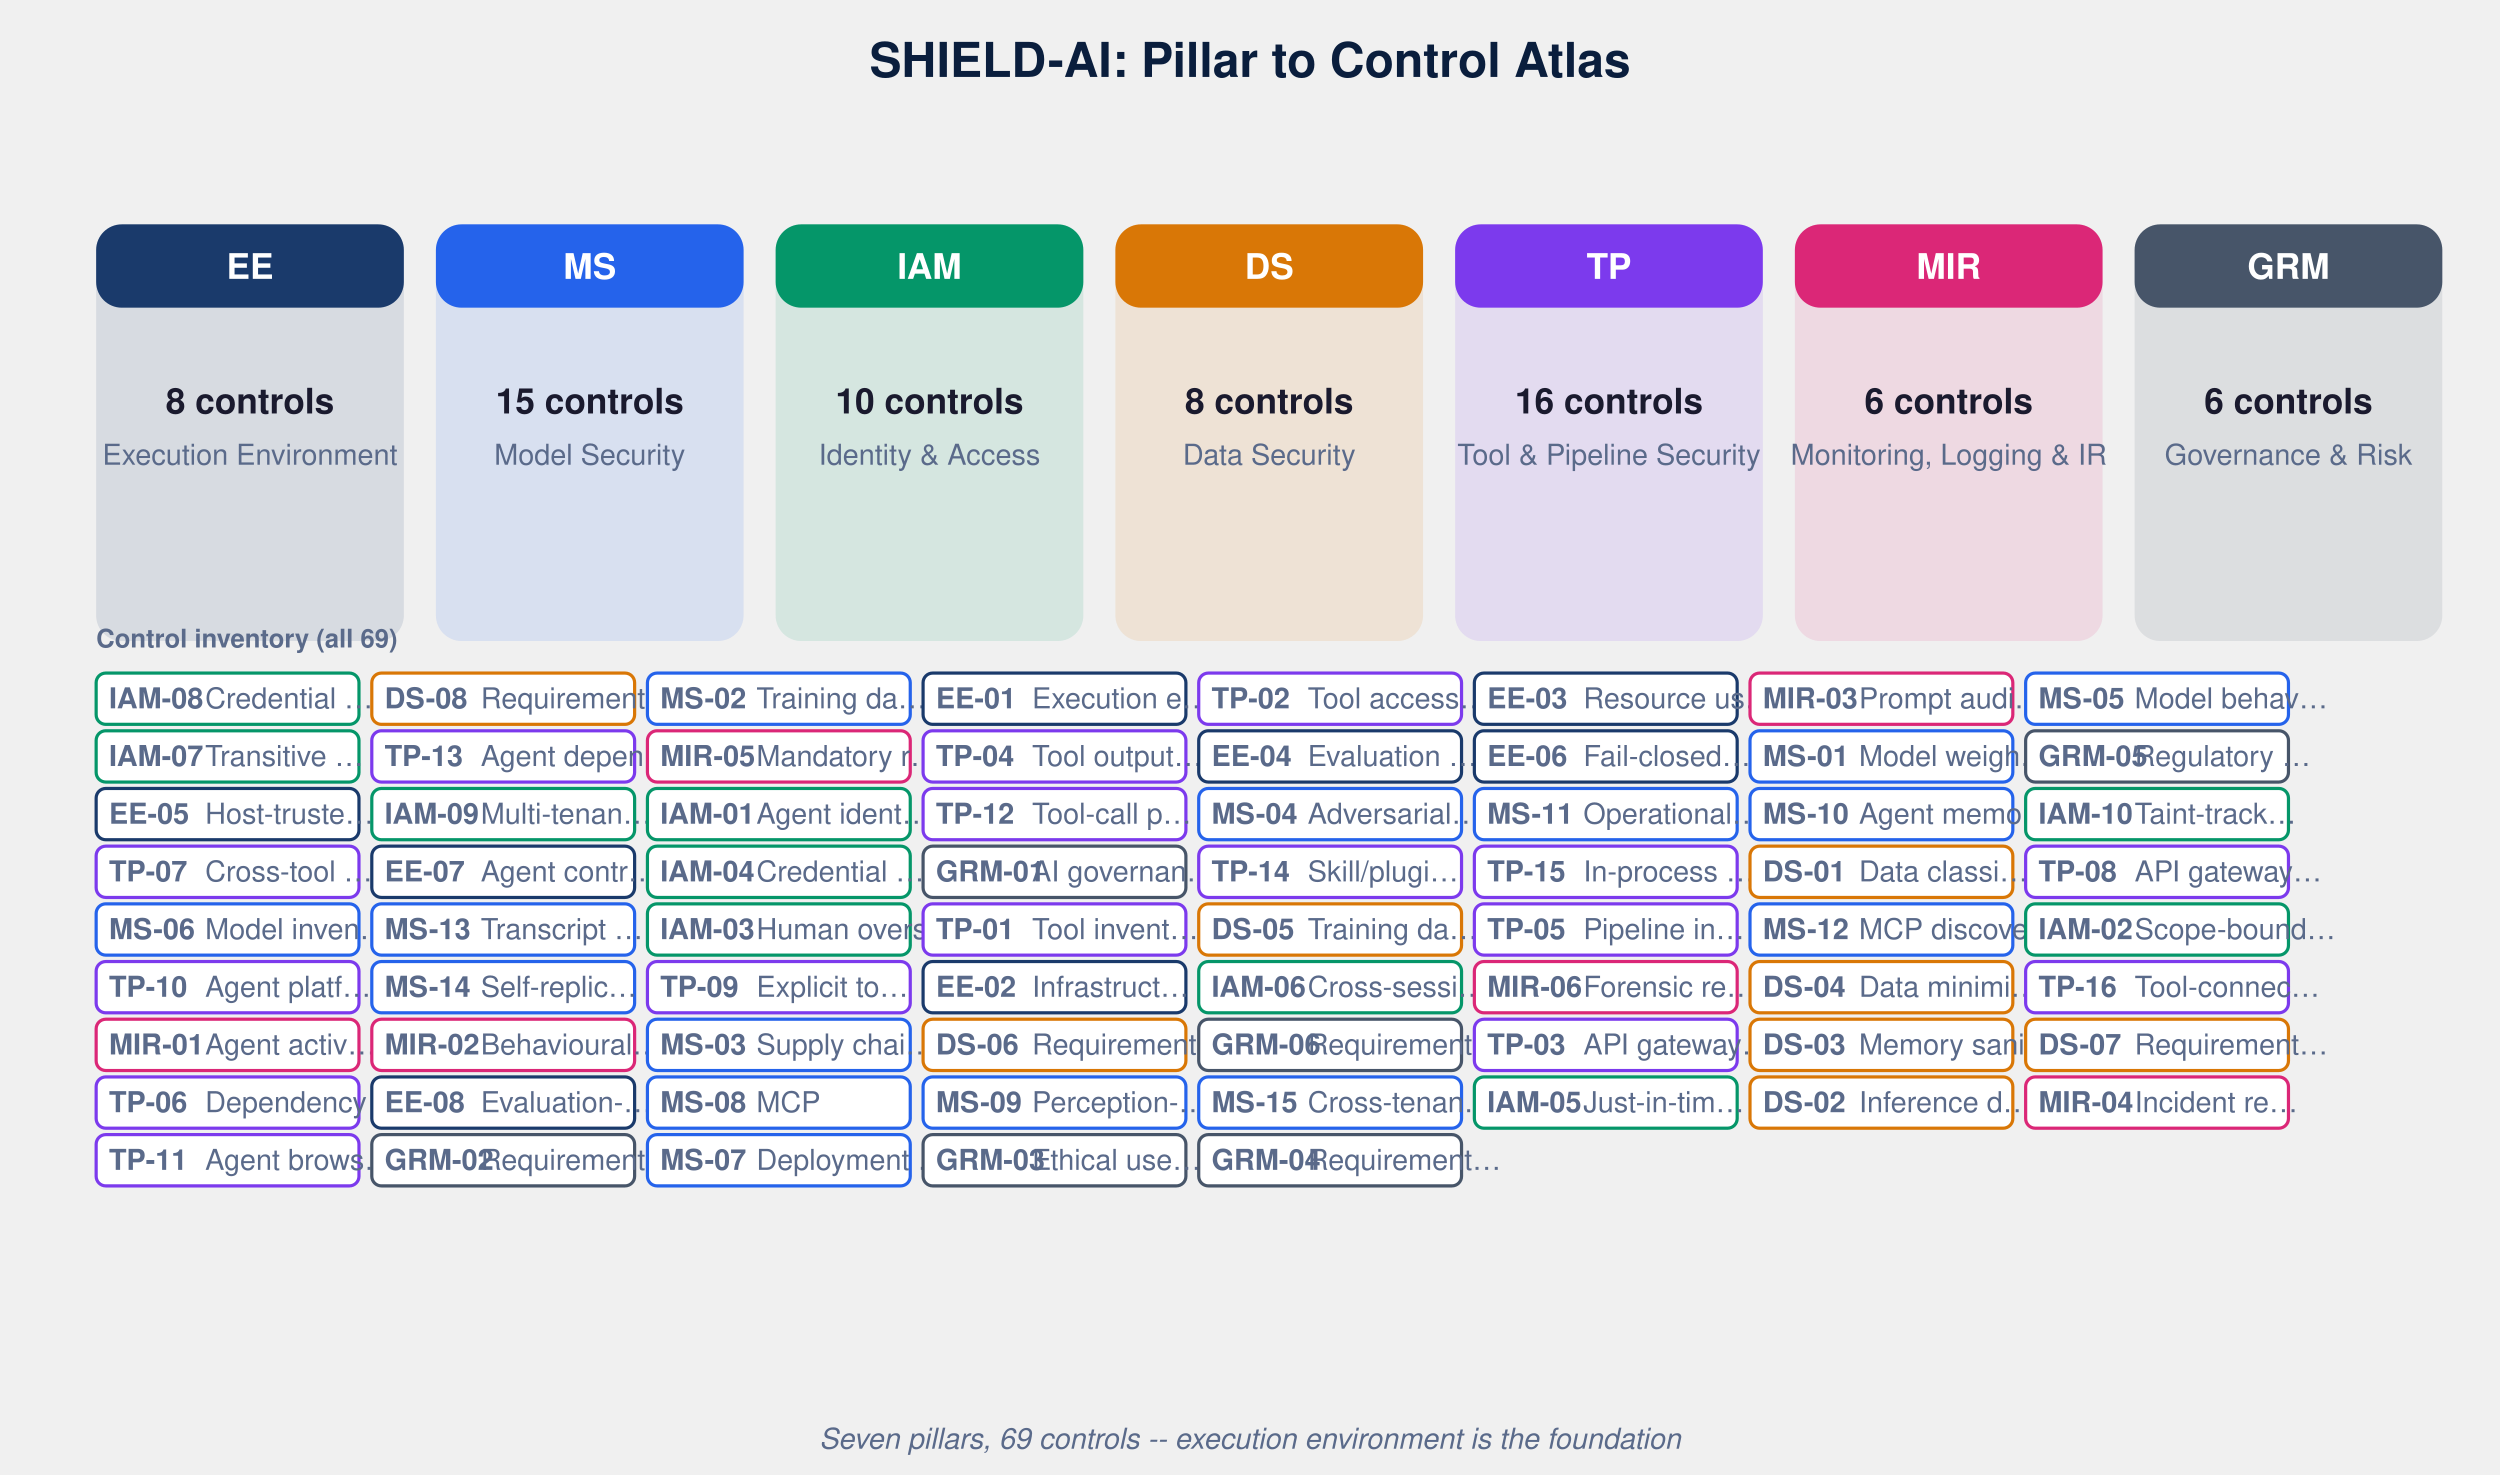
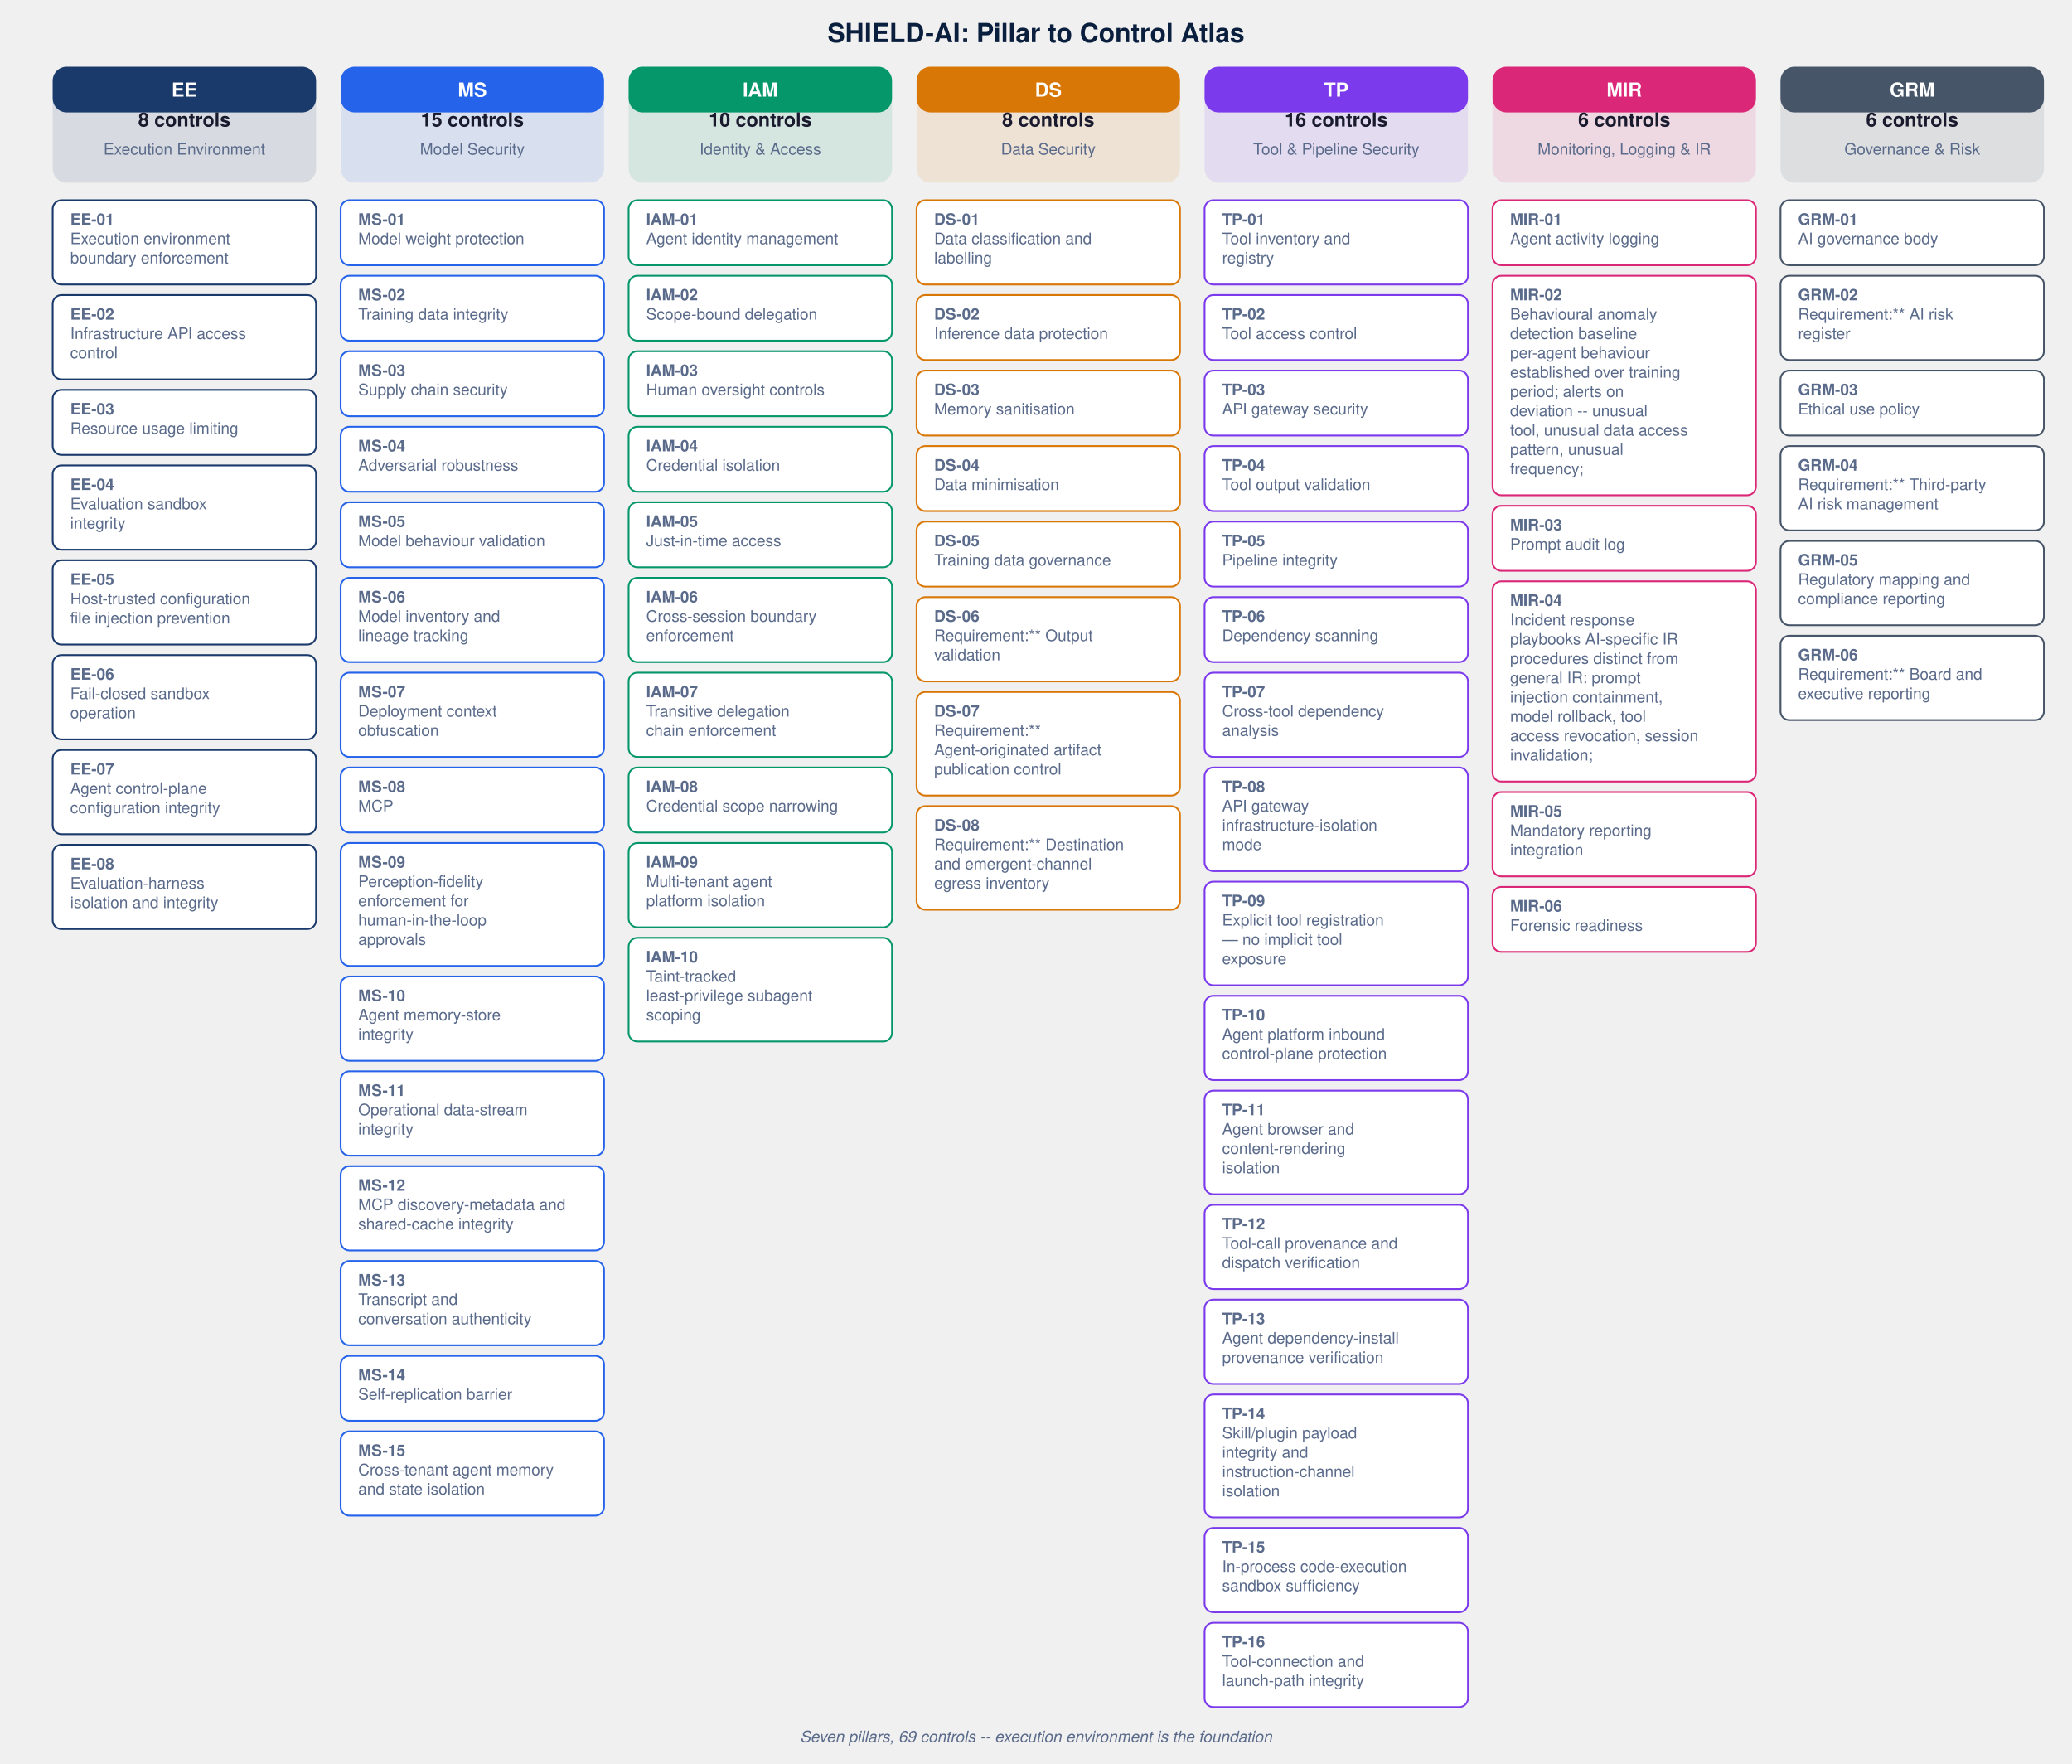
- <svg xmlns="http://www.w3.org/2000/svg" viewBox="0 0 780 460" width="100%" height="100%">
+ <svg xmlns="http://www.w3.org/2000/svg" viewBox="0 0 1180 1004" width="100%" height="100%">
  <style>
    text { font-family: 'Helvetica Neue', Helvetica, Arial, sans-serif; }
    .title { font-size: 15px; font-weight: bold; fill: #0a1e3d; }
    .label { font-size: 11px; fill: #1a1a2e; }
    .sm { font-size: 9px; fill: #5a6a8a; }
    .cap { font-size: 8px; font-weight: bold; text-transform: uppercase; fill: #5a6a8a; }
    .white { fill: #ffffff; }
  </style>
-   <text x="390.0" y="24" text-anchor="middle" class="title">SHIELD-AI: Pillar to Control Atlas</text>
-   <rect x="30.0" y="70.0" width="96" height="130" rx="8" fill="#1a3a6b" opacity="0.12" />
-   <rect x="30.0" y="70.0" width="96" height="26" rx="8" fill="#1a3a6b" />
-   <text x="78.0" y="87.0" text-anchor="middle" class="white" font-size="11" font-weight="bold">EE</text>
-   <text x="78.0" y="129.0" text-anchor="middle" class="label" font-weight="bold" fill="#1a3a6b">8 controls</text>
-   <text x="78.0" y="145.0" text-anchor="middle" class="sm">Execution Environment</text>
-   <rect x="136.0" y="70.0" width="96" height="130" rx="8" fill="#2563eb" opacity="0.12" />
-   <rect x="136.0" y="70.0" width="96" height="26" rx="8" fill="#2563eb" />
-   <text x="184.0" y="87.0" text-anchor="middle" class="white" font-size="11" font-weight="bold">MS</text>
-   <text x="184.0" y="129.0" text-anchor="middle" class="label" font-weight="bold" fill="#2563eb">15 controls</text>
-   <text x="184.0" y="145.0" text-anchor="middle" class="sm">Model Security</text>
-   <rect x="242.0" y="70.0" width="96" height="130" rx="8" fill="#059669" opacity="0.12" />
-   <rect x="242.0" y="70.0" width="96" height="26" rx="8" fill="#059669" />
-   <text x="290.0" y="87.0" text-anchor="middle" class="white" font-size="11" font-weight="bold">IAM</text>
-   <text x="290.0" y="129.0" text-anchor="middle" class="label" font-weight="bold" fill="#059669">10 controls</text>
-   <text x="290.0" y="145.0" text-anchor="middle" class="sm">Identity &amp; Access</text>
-   <rect x="348.0" y="70.0" width="96" height="130" rx="8" fill="#d97706" opacity="0.12" />
-   <rect x="348.0" y="70.0" width="96" height="26" rx="8" fill="#d97706" />
-   <text x="396.0" y="87.0" text-anchor="middle" class="white" font-size="11" font-weight="bold">DS</text>
-   <text x="396.0" y="129.0" text-anchor="middle" class="label" font-weight="bold" fill="#d97706">8 controls</text>
-   <text x="396.0" y="145.0" text-anchor="middle" class="sm">Data Security</text>
-   <rect x="454.0" y="70.0" width="96" height="130" rx="8" fill="#7c3aed" opacity="0.12" />
-   <rect x="454.0" y="70.0" width="96" height="26" rx="8" fill="#7c3aed" />
-   <text x="502.0" y="87.0" text-anchor="middle" class="white" font-size="11" font-weight="bold">TP</text>
-   <text x="502.0" y="129.0" text-anchor="middle" class="label" font-weight="bold" fill="#7c3aed">16 controls</text>
-   <text x="502.0" y="145.0" text-anchor="middle" class="sm">Tool &amp; Pipeline Security</text>
-   <rect x="560.0" y="70.0" width="96" height="130" rx="8" fill="#db2777" opacity="0.12" />
-   <rect x="560.0" y="70.0" width="96" height="26" rx="8" fill="#db2777" />
-   <text x="608.0" y="87.0" text-anchor="middle" class="white" font-size="11" font-weight="bold">MIR</text>
-   <text x="608.0" y="129.0" text-anchor="middle" class="label" font-weight="bold" fill="#db2777">6 controls</text>
-   <text x="608.0" y="145.0" text-anchor="middle" class="sm">Monitoring, Logging &amp; IR</text>
-   <rect x="666.0" y="70.0" width="96" height="130" rx="8" fill="#475569" opacity="0.12" />
-   <rect x="666.0" y="70.0" width="96" height="26" rx="8" fill="#475569" />
-   <text x="714.0" y="87.0" text-anchor="middle" class="white" font-size="11" font-weight="bold">GRM</text>
-   <text x="714.0" y="129.0" text-anchor="middle" class="label" font-weight="bold" fill="#475569">6 controls</text>
-   <text x="714.0" y="145.0" text-anchor="middle" class="sm">Governance &amp; Risk</text>
-   <text x="30" y="202" class="cap">Control inventory (all 69)</text>
-   <rect x="30" y="210" width="82" height="16" rx="3" fill="#ffffff" stroke="#059669" stroke-width="1" />
-   <text x="34" y="221" class="sm" font-weight="bold" fill="#059669">IAM-08</text>
-   <text x="64" y="221" class="sm">Credential …</text>
-   <rect x="116" y="210" width="82" height="16" rx="3" fill="#ffffff" stroke="#d97706" stroke-width="1" />
-   <text x="120" y="221" class="sm" font-weight="bold" fill="#d97706">DS-08</text>
-   <text x="150" y="221" class="sm">Requirement…</text>
-   <rect x="202" y="210" width="82" height="16" rx="3" fill="#ffffff" stroke="#2563eb" stroke-width="1" />
-   <text x="206" y="221" class="sm" font-weight="bold" fill="#2563eb">MS-02</text>
-   <text x="236" y="221" class="sm">Training da…</text>
-   <rect x="288" y="210" width="82" height="16" rx="3" fill="#ffffff" stroke="#1a3a6b" stroke-width="1" />
-   <text x="292" y="221" class="sm" font-weight="bold" fill="#1a3a6b">EE-01</text>
-   <text x="322" y="221" class="sm">Execution e…</text>
-   <rect x="374" y="210" width="82" height="16" rx="3" fill="#ffffff" stroke="#7c3aed" stroke-width="1" />
-   <text x="378" y="221" class="sm" font-weight="bold" fill="#7c3aed">TP-02</text>
-   <text x="408" y="221" class="sm">Tool access…</text>
-   <rect x="460" y="210" width="82" height="16" rx="3" fill="#ffffff" stroke="#1a3a6b" stroke-width="1" />
-   <text x="464" y="221" class="sm" font-weight="bold" fill="#1a3a6b">EE-03</text>
-   <text x="494" y="221" class="sm">Resource us…</text>
-   <rect x="546" y="210" width="82" height="16" rx="3" fill="#ffffff" stroke="#db2777" stroke-width="1" />
-   <text x="550" y="221" class="sm" font-weight="bold" fill="#db2777">MIR-03</text>
-   <text x="580" y="221" class="sm">Prompt audi…</text>
-   <rect x="632" y="210" width="82" height="16" rx="3" fill="#ffffff" stroke="#2563eb" stroke-width="1" />
-   <text x="636" y="221" class="sm" font-weight="bold" fill="#2563eb">MS-05</text>
-   <text x="666" y="221" class="sm">Model behav…</text>
-   <rect x="30" y="228" width="82" height="16" rx="3" fill="#ffffff" stroke="#059669" stroke-width="1" />
-   <text x="34" y="239" class="sm" font-weight="bold" fill="#059669">IAM-07</text>
-   <text x="64" y="239" class="sm">Transitive …</text>
-   <rect x="116" y="228" width="82" height="16" rx="3" fill="#ffffff" stroke="#7c3aed" stroke-width="1" />
-   <text x="120" y="239" class="sm" font-weight="bold" fill="#7c3aed">TP-13</text>
-   <text x="150" y="239" class="sm">Agent depen…</text>
-   <rect x="202" y="228" width="82" height="16" rx="3" fill="#ffffff" stroke="#db2777" stroke-width="1" />
-   <text x="206" y="239" class="sm" font-weight="bold" fill="#db2777">MIR-05</text>
-   <text x="236" y="239" class="sm">Mandatory r…</text>
-   <rect x="288" y="228" width="82" height="16" rx="3" fill="#ffffff" stroke="#7c3aed" stroke-width="1" />
-   <text x="292" y="239" class="sm" font-weight="bold" fill="#7c3aed">TP-04</text>
-   <text x="322" y="239" class="sm">Tool output…</text>
-   <rect x="374" y="228" width="82" height="16" rx="3" fill="#ffffff" stroke="#1a3a6b" stroke-width="1" />
-   <text x="378" y="239" class="sm" font-weight="bold" fill="#1a3a6b">EE-04</text>
-   <text x="408" y="239" class="sm">Evaluation …</text>
-   <rect x="460" y="228" width="82" height="16" rx="3" fill="#ffffff" stroke="#1a3a6b" stroke-width="1" />
-   <text x="464" y="239" class="sm" font-weight="bold" fill="#1a3a6b">EE-06</text>
-   <text x="494" y="239" class="sm">Fail-closed…</text>
-   <rect x="546" y="228" width="82" height="16" rx="3" fill="#ffffff" stroke="#2563eb" stroke-width="1" />
-   <text x="550" y="239" class="sm" font-weight="bold" fill="#2563eb">MS-01</text>
-   <text x="580" y="239" class="sm">Model weigh…</text>
-   <rect x="632" y="228" width="82" height="16" rx="3" fill="#ffffff" stroke="#475569" stroke-width="1" />
-   <text x="636" y="239" class="sm" font-weight="bold" fill="#475569">GRM-05</text>
-   <text x="666" y="239" class="sm">Regulatory …</text>
-   <rect x="30" y="246" width="82" height="16" rx="3" fill="#ffffff" stroke="#1a3a6b" stroke-width="1" />
-   <text x="34" y="257" class="sm" font-weight="bold" fill="#1a3a6b">EE-05</text>
-   <text x="64" y="257" class="sm">Host-truste…</text>
-   <rect x="116" y="246" width="82" height="16" rx="3" fill="#ffffff" stroke="#059669" stroke-width="1" />
-   <text x="120" y="257" class="sm" font-weight="bold" fill="#059669">IAM-09</text>
-   <text x="150" y="257" class="sm">Multi-tenan…</text>
-   <rect x="202" y="246" width="82" height="16" rx="3" fill="#ffffff" stroke="#059669" stroke-width="1" />
-   <text x="206" y="257" class="sm" font-weight="bold" fill="#059669">IAM-01</text>
-   <text x="236" y="257" class="sm">Agent ident…</text>
-   <rect x="288" y="246" width="82" height="16" rx="3" fill="#ffffff" stroke="#7c3aed" stroke-width="1" />
-   <text x="292" y="257" class="sm" font-weight="bold" fill="#7c3aed">TP-12</text>
-   <text x="322" y="257" class="sm">Tool-call p…</text>
-   <rect x="374" y="246" width="82" height="16" rx="3" fill="#ffffff" stroke="#2563eb" stroke-width="1" />
-   <text x="378" y="257" class="sm" font-weight="bold" fill="#2563eb">MS-04</text>
-   <text x="408" y="257" class="sm">Adversarial…</text>
-   <rect x="460" y="246" width="82" height="16" rx="3" fill="#ffffff" stroke="#2563eb" stroke-width="1" />
-   <text x="464" y="257" class="sm" font-weight="bold" fill="#2563eb">MS-11</text>
-   <text x="494" y="257" class="sm">Operational…</text>
-   <rect x="546" y="246" width="82" height="16" rx="3" fill="#ffffff" stroke="#2563eb" stroke-width="1" />
-   <text x="550" y="257" class="sm" font-weight="bold" fill="#2563eb">MS-10</text>
-   <text x="580" y="257" class="sm">Agent memor…</text>
-   <rect x="632" y="246" width="82" height="16" rx="3" fill="#ffffff" stroke="#059669" stroke-width="1" />
-   <text x="636" y="257" class="sm" font-weight="bold" fill="#059669">IAM-10</text>
-   <text x="666" y="257" class="sm">Taint-track…</text>
-   <rect x="30" y="264" width="82" height="16" rx="3" fill="#ffffff" stroke="#7c3aed" stroke-width="1" />
-   <text x="34" y="275" class="sm" font-weight="bold" fill="#7c3aed">TP-07</text>
-   <text x="64" y="275" class="sm">Cross-tool …</text>
-   <rect x="116" y="264" width="82" height="16" rx="3" fill="#ffffff" stroke="#1a3a6b" stroke-width="1" />
-   <text x="120" y="275" class="sm" font-weight="bold" fill="#1a3a6b">EE-07</text>
-   <text x="150" y="275" class="sm">Agent contr…</text>
-   <rect x="202" y="264" width="82" height="16" rx="3" fill="#ffffff" stroke="#059669" stroke-width="1" />
-   <text x="206" y="275" class="sm" font-weight="bold" fill="#059669">IAM-04</text>
-   <text x="236" y="275" class="sm">Credential …</text>
-   <rect x="288" y="264" width="82" height="16" rx="3" fill="#ffffff" stroke="#475569" stroke-width="1" />
-   <text x="292" y="275" class="sm" font-weight="bold" fill="#475569">GRM-01</text>
-   <text x="322" y="275" class="sm">AI governan…</text>
-   <rect x="374" y="264" width="82" height="16" rx="3" fill="#ffffff" stroke="#7c3aed" stroke-width="1" />
-   <text x="378" y="275" class="sm" font-weight="bold" fill="#7c3aed">TP-14</text>
-   <text x="408" y="275" class="sm">Skill/plugi…</text>
-   <rect x="460" y="264" width="82" height="16" rx="3" fill="#ffffff" stroke="#7c3aed" stroke-width="1" />
-   <text x="464" y="275" class="sm" font-weight="bold" fill="#7c3aed">TP-15</text>
-   <text x="494" y="275" class="sm">In-process …</text>
-   <rect x="546" y="264" width="82" height="16" rx="3" fill="#ffffff" stroke="#d97706" stroke-width="1" />
-   <text x="550" y="275" class="sm" font-weight="bold" fill="#d97706">DS-01</text>
-   <text x="580" y="275" class="sm">Data classi…</text>
-   <rect x="632" y="264" width="82" height="16" rx="3" fill="#ffffff" stroke="#7c3aed" stroke-width="1" />
-   <text x="636" y="275" class="sm" font-weight="bold" fill="#7c3aed">TP-08</text>
-   <text x="666" y="275" class="sm">API gateway…</text>
-   <rect x="30" y="282" width="82" height="16" rx="3" fill="#ffffff" stroke="#2563eb" stroke-width="1" />
-   <text x="34" y="293" class="sm" font-weight="bold" fill="#2563eb">MS-06</text>
-   <text x="64" y="293" class="sm">Model inven…</text>
-   <rect x="116" y="282" width="82" height="16" rx="3" fill="#ffffff" stroke="#2563eb" stroke-width="1" />
-   <text x="120" y="293" class="sm" font-weight="bold" fill="#2563eb">MS-13</text>
-   <text x="150" y="293" class="sm">Transcript …</text>
-   <rect x="202" y="282" width="82" height="16" rx="3" fill="#ffffff" stroke="#059669" stroke-width="1" />
-   <text x="206" y="293" class="sm" font-weight="bold" fill="#059669">IAM-03</text>
-   <text x="236" y="293" class="sm">Human overs…</text>
-   <rect x="288" y="282" width="82" height="16" rx="3" fill="#ffffff" stroke="#7c3aed" stroke-width="1" />
-   <text x="292" y="293" class="sm" font-weight="bold" fill="#7c3aed">TP-01</text>
-   <text x="322" y="293" class="sm">Tool invent…</text>
-   <rect x="374" y="282" width="82" height="16" rx="3" fill="#ffffff" stroke="#d97706" stroke-width="1" />
-   <text x="378" y="293" class="sm" font-weight="bold" fill="#d97706">DS-05</text>
-   <text x="408" y="293" class="sm">Training da…</text>
-   <rect x="460" y="282" width="82" height="16" rx="3" fill="#ffffff" stroke="#7c3aed" stroke-width="1" />
-   <text x="464" y="293" class="sm" font-weight="bold" fill="#7c3aed">TP-05</text>
-   <text x="494" y="293" class="sm">Pipeline in…</text>
-   <rect x="546" y="282" width="82" height="16" rx="3" fill="#ffffff" stroke="#2563eb" stroke-width="1" />
-   <text x="550" y="293" class="sm" font-weight="bold" fill="#2563eb">MS-12</text>
-   <text x="580" y="293" class="sm">MCP discove…</text>
-   <rect x="632" y="282" width="82" height="16" rx="3" fill="#ffffff" stroke="#059669" stroke-width="1" />
-   <text x="636" y="293" class="sm" font-weight="bold" fill="#059669">IAM-02</text>
-   <text x="666" y="293" class="sm">Scope-bound…</text>
-   <rect x="30" y="300" width="82" height="16" rx="3" fill="#ffffff" stroke="#7c3aed" stroke-width="1" />
-   <text x="34" y="311" class="sm" font-weight="bold" fill="#7c3aed">TP-10</text>
-   <text x="64" y="311" class="sm">Agent platf…</text>
-   <rect x="116" y="300" width="82" height="16" rx="3" fill="#ffffff" stroke="#2563eb" stroke-width="1" />
-   <text x="120" y="311" class="sm" font-weight="bold" fill="#2563eb">MS-14</text>
-   <text x="150" y="311" class="sm">Self-replic…</text>
-   <rect x="202" y="300" width="82" height="16" rx="3" fill="#ffffff" stroke="#7c3aed" stroke-width="1" />
-   <text x="206" y="311" class="sm" font-weight="bold" fill="#7c3aed">TP-09</text>
-   <text x="236" y="311" class="sm">Explicit to…</text>
-   <rect x="288" y="300" width="82" height="16" rx="3" fill="#ffffff" stroke="#1a3a6b" stroke-width="1" />
-   <text x="292" y="311" class="sm" font-weight="bold" fill="#1a3a6b">EE-02</text>
-   <text x="322" y="311" class="sm">Infrastruct…</text>
-   <rect x="374" y="300" width="82" height="16" rx="3" fill="#ffffff" stroke="#059669" stroke-width="1" />
-   <text x="378" y="311" class="sm" font-weight="bold" fill="#059669">IAM-06</text>
-   <text x="408" y="311" class="sm">Cross-sessi…</text>
-   <rect x="460" y="300" width="82" height="16" rx="3" fill="#ffffff" stroke="#db2777" stroke-width="1" />
-   <text x="464" y="311" class="sm" font-weight="bold" fill="#db2777">MIR-06</text>
-   <text x="494" y="311" class="sm">Forensic re…</text>
-   <rect x="546" y="300" width="82" height="16" rx="3" fill="#ffffff" stroke="#d97706" stroke-width="1" />
-   <text x="550" y="311" class="sm" font-weight="bold" fill="#d97706">DS-04</text>
-   <text x="580" y="311" class="sm">Data minimi…</text>
-   <rect x="632" y="300" width="82" height="16" rx="3" fill="#ffffff" stroke="#7c3aed" stroke-width="1" />
-   <text x="636" y="311" class="sm" font-weight="bold" fill="#7c3aed">TP-16</text>
-   <text x="666" y="311" class="sm">Tool-connec…</text>
-   <rect x="30" y="318" width="82" height="16" rx="3" fill="#ffffff" stroke="#db2777" stroke-width="1" />
-   <text x="34" y="329" class="sm" font-weight="bold" fill="#db2777">MIR-01</text>
-   <text x="64" y="329" class="sm">Agent activ…</text>
-   <rect x="116" y="318" width="82" height="16" rx="3" fill="#ffffff" stroke="#db2777" stroke-width="1" />
-   <text x="120" y="329" class="sm" font-weight="bold" fill="#db2777">MIR-02</text>
-   <text x="150" y="329" class="sm">Behavioural…</text>
-   <rect x="202" y="318" width="82" height="16" rx="3" fill="#ffffff" stroke="#2563eb" stroke-width="1" />
-   <text x="206" y="329" class="sm" font-weight="bold" fill="#2563eb">MS-03</text>
-   <text x="236" y="329" class="sm">Supply chai…</text>
-   <rect x="288" y="318" width="82" height="16" rx="3" fill="#ffffff" stroke="#d97706" stroke-width="1" />
-   <text x="292" y="329" class="sm" font-weight="bold" fill="#d97706">DS-06</text>
-   <text x="322" y="329" class="sm">Requirement…</text>
-   <rect x="374" y="318" width="82" height="16" rx="3" fill="#ffffff" stroke="#475569" stroke-width="1" />
-   <text x="378" y="329" class="sm" font-weight="bold" fill="#475569">GRM-06</text>
-   <text x="408" y="329" class="sm">Requirement…</text>
-   <rect x="460" y="318" width="82" height="16" rx="3" fill="#ffffff" stroke="#7c3aed" stroke-width="1" />
-   <text x="464" y="329" class="sm" font-weight="bold" fill="#7c3aed">TP-03</text>
-   <text x="494" y="329" class="sm">API gateway…</text>
-   <rect x="546" y="318" width="82" height="16" rx="3" fill="#ffffff" stroke="#d97706" stroke-width="1" />
-   <text x="550" y="329" class="sm" font-weight="bold" fill="#d97706">DS-03</text>
-   <text x="580" y="329" class="sm">Memory sani…</text>
-   <rect x="632" y="318" width="82" height="16" rx="3" fill="#ffffff" stroke="#d97706" stroke-width="1" />
-   <text x="636" y="329" class="sm" font-weight="bold" fill="#d97706">DS-07</text>
-   <text x="666" y="329" class="sm">Requirement…</text>
-   <rect x="30" y="336" width="82" height="16" rx="3" fill="#ffffff" stroke="#7c3aed" stroke-width="1" />
-   <text x="34" y="347" class="sm" font-weight="bold" fill="#7c3aed">TP-06</text>
-   <text x="64" y="347" class="sm">Dependency …</text>
-   <rect x="116" y="336" width="82" height="16" rx="3" fill="#ffffff" stroke="#1a3a6b" stroke-width="1" />
-   <text x="120" y="347" class="sm" font-weight="bold" fill="#1a3a6b">EE-08</text>
-   <text x="150" y="347" class="sm">Evaluation-…</text>
-   <rect x="202" y="336" width="82" height="16" rx="3" fill="#ffffff" stroke="#2563eb" stroke-width="1" />
-   <text x="206" y="347" class="sm" font-weight="bold" fill="#2563eb">MS-08</text>
-   <text x="236" y="347" class="sm">MCP</text>
-   <rect x="288" y="336" width="82" height="16" rx="3" fill="#ffffff" stroke="#2563eb" stroke-width="1" />
-   <text x="292" y="347" class="sm" font-weight="bold" fill="#2563eb">MS-09</text>
-   <text x="322" y="347" class="sm">Perception-…</text>
-   <rect x="374" y="336" width="82" height="16" rx="3" fill="#ffffff" stroke="#2563eb" stroke-width="1" />
-   <text x="378" y="347" class="sm" font-weight="bold" fill="#2563eb">MS-15</text>
-   <text x="408" y="347" class="sm">Cross-tenan…</text>
-   <rect x="460" y="336" width="82" height="16" rx="3" fill="#ffffff" stroke="#059669" stroke-width="1" />
-   <text x="464" y="347" class="sm" font-weight="bold" fill="#059669">IAM-05</text>
-   <text x="494" y="347" class="sm">Just-in-tim…</text>
-   <rect x="546" y="336" width="82" height="16" rx="3" fill="#ffffff" stroke="#d97706" stroke-width="1" />
-   <text x="550" y="347" class="sm" font-weight="bold" fill="#d97706">DS-02</text>
-   <text x="580" y="347" class="sm">Inference d…</text>
-   <rect x="632" y="336" width="82" height="16" rx="3" fill="#ffffff" stroke="#db2777" stroke-width="1" />
-   <text x="636" y="347" class="sm" font-weight="bold" fill="#db2777">MIR-04</text>
-   <text x="666" y="347" class="sm">Incident re…</text>
-   <rect x="30" y="354" width="82" height="16" rx="3" fill="#ffffff" stroke="#7c3aed" stroke-width="1" />
-   <text x="34" y="365" class="sm" font-weight="bold" fill="#7c3aed">TP-11</text>
-   <text x="64" y="365" class="sm">Agent brows…</text>
-   <rect x="116" y="354" width="82" height="16" rx="3" fill="#ffffff" stroke="#475569" stroke-width="1" />
-   <text x="120" y="365" class="sm" font-weight="bold" fill="#475569">GRM-02</text>
-   <text x="150" y="365" class="sm">Requirement…</text>
-   <rect x="202" y="354" width="82" height="16" rx="3" fill="#ffffff" stroke="#2563eb" stroke-width="1" />
-   <text x="206" y="365" class="sm" font-weight="bold" fill="#2563eb">MS-07</text>
-   <text x="236" y="365" class="sm">Deployment …</text>
-   <rect x="288" y="354" width="82" height="16" rx="3" fill="#ffffff" stroke="#475569" stroke-width="1" />
-   <text x="292" y="365" class="sm" font-weight="bold" fill="#475569">GRM-03</text>
-   <text x="322" y="365" class="sm">Ethical use…</text>
-   <rect x="374" y="354" width="82" height="16" rx="3" fill="#ffffff" stroke="#475569" stroke-width="1" />
-   <text x="378" y="365" class="sm" font-weight="bold" fill="#475569">GRM-04</text>
-   <text x="408" y="365" class="sm">Requirement…</text>
-   <text x="390.0" y="452" text-anchor="middle" class="sm" font-style="italic">Seven pillars, 69 controls -- execution environment is the foundation</text>
+   <text x="590.0" y="24" text-anchor="middle" class="title">SHIELD-AI: Pillar to Control Atlas</text>
+   <rect x="30" y="38" width="150" height="66" rx="8" fill="#1a3a6b" opacity="0.12" />
+   <rect x="30" y="38" width="150" height="26" rx="8" fill="#1a3a6b" />
+   <text x="105.0" y="55" text-anchor="middle" class="white" font-size="11" font-weight="bold">EE</text>
+   <text x="105.0" y="72" text-anchor="middle" class="label" font-weight="bold" fill="#1a3a6b">8 controls</text>
+   <text x="105.0" y="88" text-anchor="middle" class="sm">Execution Environment</text>
+   <rect x="194" y="38" width="150" height="66" rx="8" fill="#2563eb" opacity="0.12" />
+   <rect x="194" y="38" width="150" height="26" rx="8" fill="#2563eb" />
+   <text x="269.0" y="55" text-anchor="middle" class="white" font-size="11" font-weight="bold">MS</text>
+   <text x="269.0" y="72" text-anchor="middle" class="label" font-weight="bold" fill="#2563eb">15 controls</text>
+   <text x="269.0" y="88" text-anchor="middle" class="sm">Model Security</text>
+   <rect x="358" y="38" width="150" height="66" rx="8" fill="#059669" opacity="0.12" />
+   <rect x="358" y="38" width="150" height="26" rx="8" fill="#059669" />
+   <text x="433.0" y="55" text-anchor="middle" class="white" font-size="11" font-weight="bold">IAM</text>
+   <text x="433.0" y="72" text-anchor="middle" class="label" font-weight="bold" fill="#059669">10 controls</text>
+   <text x="433.0" y="88" text-anchor="middle" class="sm">Identity &amp; Access</text>
+   <rect x="522" y="38" width="150" height="66" rx="8" fill="#d97706" opacity="0.12" />
+   <rect x="522" y="38" width="150" height="26" rx="8" fill="#d97706" />
+   <text x="597.0" y="55" text-anchor="middle" class="white" font-size="11" font-weight="bold">DS</text>
+   <text x="597.0" y="72" text-anchor="middle" class="label" font-weight="bold" fill="#d97706">8 controls</text>
+   <text x="597.0" y="88" text-anchor="middle" class="sm">Data Security</text>
+   <rect x="686" y="38" width="150" height="66" rx="8" fill="#7c3aed" opacity="0.12" />
+   <rect x="686" y="38" width="150" height="26" rx="8" fill="#7c3aed" />
+   <text x="761.0" y="55" text-anchor="middle" class="white" font-size="11" font-weight="bold">TP</text>
+   <text x="761.0" y="72" text-anchor="middle" class="label" font-weight="bold" fill="#7c3aed">16 controls</text>
+   <text x="761.0" y="88" text-anchor="middle" class="sm">Tool &amp; Pipeline Security</text>
+   <rect x="850" y="38" width="150" height="66" rx="8" fill="#db2777" opacity="0.12" />
+   <rect x="850" y="38" width="150" height="26" rx="8" fill="#db2777" />
+   <text x="925.0" y="55" text-anchor="middle" class="white" font-size="11" font-weight="bold">MIR</text>
+   <text x="925.0" y="72" text-anchor="middle" class="label" font-weight="bold" fill="#db2777">6 controls</text>
+   <text x="925.0" y="88" text-anchor="middle" class="sm">Monitoring, Logging &amp; IR</text>
+   <rect x="1014" y="38" width="150" height="66" rx="8" fill="#475569" opacity="0.12" />
+   <rect x="1014" y="38" width="150" height="26" rx="8" fill="#475569" />
+   <text x="1089.0" y="55" text-anchor="middle" class="white" font-size="11" font-weight="bold">GRM</text>
+   <text x="1089.0" y="72" text-anchor="middle" class="label" font-weight="bold" fill="#475569">6 controls</text>
+   <text x="1089.0" y="88" text-anchor="middle" class="sm">Governance &amp; Risk</text>
+   <rect x="30" y="114" width="150" height="48" rx="5" fill="#ffffff" stroke="#1a3a6b" stroke-width="1" />
+   <text x="40" y="128" class="sm" font-weight="bold" fill="#1a3a6b">EE-01</text>
+   <text x="40" y="139" class="sm">Execution environment</text>
+   <text x="40" y="150" class="sm">boundary enforcement</text>
+   <rect x="30" y="168" width="150" height="48" rx="5" fill="#ffffff" stroke="#1a3a6b" stroke-width="1" />
+   <text x="40" y="182" class="sm" font-weight="bold" fill="#1a3a6b">EE-02</text>
+   <text x="40" y="193" class="sm">Infrastructure API access</text>
+   <text x="40" y="204" class="sm">control</text>
+   <rect x="30" y="222" width="150" height="37" rx="5" fill="#ffffff" stroke="#1a3a6b" stroke-width="1" />
+   <text x="40" y="236" class="sm" font-weight="bold" fill="#1a3a6b">EE-03</text>
+   <text x="40" y="247" class="sm">Resource usage limiting</text>
+   <rect x="30" y="265" width="150" height="48" rx="5" fill="#ffffff" stroke="#1a3a6b" stroke-width="1" />
+   <text x="40" y="279" class="sm" font-weight="bold" fill="#1a3a6b">EE-04</text>
+   <text x="40" y="290" class="sm">Evaluation sandbox</text>
+   <text x="40" y="301" class="sm">integrity</text>
+   <rect x="30" y="319" width="150" height="48" rx="5" fill="#ffffff" stroke="#1a3a6b" stroke-width="1" />
+   <text x="40" y="333" class="sm" font-weight="bold" fill="#1a3a6b">EE-05</text>
+   <text x="40" y="344" class="sm">Host-trusted configuration</text>
+   <text x="40" y="355" class="sm">file injection prevention</text>
+   <rect x="30" y="373" width="150" height="48" rx="5" fill="#ffffff" stroke="#1a3a6b" stroke-width="1" />
+   <text x="40" y="387" class="sm" font-weight="bold" fill="#1a3a6b">EE-06</text>
+   <text x="40" y="398" class="sm">Fail-closed sandbox</text>
+   <text x="40" y="409" class="sm">operation</text>
+   <rect x="30" y="427" width="150" height="48" rx="5" fill="#ffffff" stroke="#1a3a6b" stroke-width="1" />
+   <text x="40" y="441" class="sm" font-weight="bold" fill="#1a3a6b">EE-07</text>
+   <text x="40" y="452" class="sm">Agent control-plane</text>
+   <text x="40" y="463" class="sm">configuration integrity</text>
+   <rect x="30" y="481" width="150" height="48" rx="5" fill="#ffffff" stroke="#1a3a6b" stroke-width="1" />
+   <text x="40" y="495" class="sm" font-weight="bold" fill="#1a3a6b">EE-08</text>
+   <text x="40" y="506" class="sm">Evaluation-harness</text>
+   <text x="40" y="517" class="sm">isolation and integrity</text>
+   <rect x="194" y="114" width="150" height="37" rx="5" fill="#ffffff" stroke="#2563eb" stroke-width="1" />
+   <text x="204" y="128" class="sm" font-weight="bold" fill="#2563eb">MS-01</text>
+   <text x="204" y="139" class="sm">Model weight protection</text>
+   <rect x="194" y="157" width="150" height="37" rx="5" fill="#ffffff" stroke="#2563eb" stroke-width="1" />
+   <text x="204" y="171" class="sm" font-weight="bold" fill="#2563eb">MS-02</text>
+   <text x="204" y="182" class="sm">Training data integrity</text>
+   <rect x="194" y="200" width="150" height="37" rx="5" fill="#ffffff" stroke="#2563eb" stroke-width="1" />
+   <text x="204" y="214" class="sm" font-weight="bold" fill="#2563eb">MS-03</text>
+   <text x="204" y="225" class="sm">Supply chain security</text>
+   <rect x="194" y="243" width="150" height="37" rx="5" fill="#ffffff" stroke="#2563eb" stroke-width="1" />
+   <text x="204" y="257" class="sm" font-weight="bold" fill="#2563eb">MS-04</text>
+   <text x="204" y="268" class="sm">Adversarial robustness</text>
+   <rect x="194" y="286" width="150" height="37" rx="5" fill="#ffffff" stroke="#2563eb" stroke-width="1" />
+   <text x="204" y="300" class="sm" font-weight="bold" fill="#2563eb">MS-05</text>
+   <text x="204" y="311" class="sm">Model behaviour validation</text>
+   <rect x="194" y="329" width="150" height="48" rx="5" fill="#ffffff" stroke="#2563eb" stroke-width="1" />
+   <text x="204" y="343" class="sm" font-weight="bold" fill="#2563eb">MS-06</text>
+   <text x="204" y="354" class="sm">Model inventory and</text>
+   <text x="204" y="365" class="sm">lineage tracking</text>
+   <rect x="194" y="383" width="150" height="48" rx="5" fill="#ffffff" stroke="#2563eb" stroke-width="1" />
+   <text x="204" y="397" class="sm" font-weight="bold" fill="#2563eb">MS-07</text>
+   <text x="204" y="408" class="sm">Deployment context</text>
+   <text x="204" y="419" class="sm">obfuscation</text>
+   <rect x="194" y="437" width="150" height="37" rx="5" fill="#ffffff" stroke="#2563eb" stroke-width="1" />
+   <text x="204" y="451" class="sm" font-weight="bold" fill="#2563eb">MS-08</text>
+   <text x="204" y="462" class="sm">MCP</text>
+   <rect x="194" y="480" width="150" height="70" rx="5" fill="#ffffff" stroke="#2563eb" stroke-width="1" />
+   <text x="204" y="494" class="sm" font-weight="bold" fill="#2563eb">MS-09</text>
+   <text x="204" y="505" class="sm">Perception-fidelity</text>
+   <text x="204" y="516" class="sm">enforcement for</text>
+   <text x="204" y="527" class="sm">human-in-the-loop</text>
+   <text x="204" y="538" class="sm">approvals</text>
+   <rect x="194" y="556" width="150" height="48" rx="5" fill="#ffffff" stroke="#2563eb" stroke-width="1" />
+   <text x="204" y="570" class="sm" font-weight="bold" fill="#2563eb">MS-10</text>
+   <text x="204" y="581" class="sm">Agent memory-store</text>
+   <text x="204" y="592" class="sm">integrity</text>
+   <rect x="194" y="610" width="150" height="48" rx="5" fill="#ffffff" stroke="#2563eb" stroke-width="1" />
+   <text x="204" y="624" class="sm" font-weight="bold" fill="#2563eb">MS-11</text>
+   <text x="204" y="635" class="sm">Operational data-stream</text>
+   <text x="204" y="646" class="sm">integrity</text>
+   <rect x="194" y="664" width="150" height="48" rx="5" fill="#ffffff" stroke="#2563eb" stroke-width="1" />
+   <text x="204" y="678" class="sm" font-weight="bold" fill="#2563eb">MS-12</text>
+   <text x="204" y="689" class="sm">MCP discovery-metadata and</text>
+   <text x="204" y="700" class="sm">shared-cache integrity</text>
+   <rect x="194" y="718" width="150" height="48" rx="5" fill="#ffffff" stroke="#2563eb" stroke-width="1" />
+   <text x="204" y="732" class="sm" font-weight="bold" fill="#2563eb">MS-13</text>
+   <text x="204" y="743" class="sm">Transcript and</text>
+   <text x="204" y="754" class="sm">conversation authenticity</text>
+   <rect x="194" y="772" width="150" height="37" rx="5" fill="#ffffff" stroke="#2563eb" stroke-width="1" />
+   <text x="204" y="786" class="sm" font-weight="bold" fill="#2563eb">MS-14</text>
+   <text x="204" y="797" class="sm">Self-replication barrier</text>
+   <rect x="194" y="815" width="150" height="48" rx="5" fill="#ffffff" stroke="#2563eb" stroke-width="1" />
+   <text x="204" y="829" class="sm" font-weight="bold" fill="#2563eb">MS-15</text>
+   <text x="204" y="840" class="sm">Cross-tenant agent memory</text>
+   <text x="204" y="851" class="sm">and state isolation</text>
+   <rect x="358" y="114" width="150" height="37" rx="5" fill="#ffffff" stroke="#059669" stroke-width="1" />
+   <text x="368" y="128" class="sm" font-weight="bold" fill="#059669">IAM-01</text>
+   <text x="368" y="139" class="sm">Agent identity management</text>
+   <rect x="358" y="157" width="150" height="37" rx="5" fill="#ffffff" stroke="#059669" stroke-width="1" />
+   <text x="368" y="171" class="sm" font-weight="bold" fill="#059669">IAM-02</text>
+   <text x="368" y="182" class="sm">Scope-bound delegation</text>
+   <rect x="358" y="200" width="150" height="37" rx="5" fill="#ffffff" stroke="#059669" stroke-width="1" />
+   <text x="368" y="214" class="sm" font-weight="bold" fill="#059669">IAM-03</text>
+   <text x="368" y="225" class="sm">Human oversight controls</text>
+   <rect x="358" y="243" width="150" height="37" rx="5" fill="#ffffff" stroke="#059669" stroke-width="1" />
+   <text x="368" y="257" class="sm" font-weight="bold" fill="#059669">IAM-04</text>
+   <text x="368" y="268" class="sm">Credential isolation</text>
+   <rect x="358" y="286" width="150" height="37" rx="5" fill="#ffffff" stroke="#059669" stroke-width="1" />
+   <text x="368" y="300" class="sm" font-weight="bold" fill="#059669">IAM-05</text>
+   <text x="368" y="311" class="sm">Just-in-time access</text>
+   <rect x="358" y="329" width="150" height="48" rx="5" fill="#ffffff" stroke="#059669" stroke-width="1" />
+   <text x="368" y="343" class="sm" font-weight="bold" fill="#059669">IAM-06</text>
+   <text x="368" y="354" class="sm">Cross-session boundary</text>
+   <text x="368" y="365" class="sm">enforcement</text>
+   <rect x="358" y="383" width="150" height="48" rx="5" fill="#ffffff" stroke="#059669" stroke-width="1" />
+   <text x="368" y="397" class="sm" font-weight="bold" fill="#059669">IAM-07</text>
+   <text x="368" y="408" class="sm">Transitive delegation</text>
+   <text x="368" y="419" class="sm">chain enforcement</text>
+   <rect x="358" y="437" width="150" height="37" rx="5" fill="#ffffff" stroke="#059669" stroke-width="1" />
+   <text x="368" y="451" class="sm" font-weight="bold" fill="#059669">IAM-08</text>
+   <text x="368" y="462" class="sm">Credential scope narrowing</text>
+   <rect x="358" y="480" width="150" height="48" rx="5" fill="#ffffff" stroke="#059669" stroke-width="1" />
+   <text x="368" y="494" class="sm" font-weight="bold" fill="#059669">IAM-09</text>
+   <text x="368" y="505" class="sm">Multi-tenant agent</text>
+   <text x="368" y="516" class="sm">platform isolation</text>
+   <rect x="358" y="534" width="150" height="59" rx="5" fill="#ffffff" stroke="#059669" stroke-width="1" />
+   <text x="368" y="548" class="sm" font-weight="bold" fill="#059669">IAM-10</text>
+   <text x="368" y="559" class="sm">Taint-tracked</text>
+   <text x="368" y="570" class="sm">least-privilege subagent</text>
+   <text x="368" y="581" class="sm">scoping</text>
+   <rect x="522" y="114" width="150" height="48" rx="5" fill="#ffffff" stroke="#d97706" stroke-width="1" />
+   <text x="532" y="128" class="sm" font-weight="bold" fill="#d97706">DS-01</text>
+   <text x="532" y="139" class="sm">Data classification and</text>
+   <text x="532" y="150" class="sm">labelling</text>
+   <rect x="522" y="168" width="150" height="37" rx="5" fill="#ffffff" stroke="#d97706" stroke-width="1" />
+   <text x="532" y="182" class="sm" font-weight="bold" fill="#d97706">DS-02</text>
+   <text x="532" y="193" class="sm">Inference data protection</text>
+   <rect x="522" y="211" width="150" height="37" rx="5" fill="#ffffff" stroke="#d97706" stroke-width="1" />
+   <text x="532" y="225" class="sm" font-weight="bold" fill="#d97706">DS-03</text>
+   <text x="532" y="236" class="sm">Memory sanitisation</text>
+   <rect x="522" y="254" width="150" height="37" rx="5" fill="#ffffff" stroke="#d97706" stroke-width="1" />
+   <text x="532" y="268" class="sm" font-weight="bold" fill="#d97706">DS-04</text>
+   <text x="532" y="279" class="sm">Data minimisation</text>
+   <rect x="522" y="297" width="150" height="37" rx="5" fill="#ffffff" stroke="#d97706" stroke-width="1" />
+   <text x="532" y="311" class="sm" font-weight="bold" fill="#d97706">DS-05</text>
+   <text x="532" y="322" class="sm">Training data governance</text>
+   <rect x="522" y="340" width="150" height="48" rx="5" fill="#ffffff" stroke="#d97706" stroke-width="1" />
+   <text x="532" y="354" class="sm" font-weight="bold" fill="#d97706">DS-06</text>
+   <text x="532" y="365" class="sm">Requirement:** Output</text>
+   <text x="532" y="376" class="sm">validation</text>
+   <rect x="522" y="394" width="150" height="59" rx="5" fill="#ffffff" stroke="#d97706" stroke-width="1" />
+   <text x="532" y="408" class="sm" font-weight="bold" fill="#d97706">DS-07</text>
+   <text x="532" y="419" class="sm">Requirement:**</text>
+   <text x="532" y="430" class="sm">Agent-originated artifact</text>
+   <text x="532" y="441" class="sm">publication control</text>
+   <rect x="522" y="459" width="150" height="59" rx="5" fill="#ffffff" stroke="#d97706" stroke-width="1" />
+   <text x="532" y="473" class="sm" font-weight="bold" fill="#d97706">DS-08</text>
+   <text x="532" y="484" class="sm">Requirement:** Destination</text>
+   <text x="532" y="495" class="sm">and emergent-channel</text>
+   <text x="532" y="506" class="sm">egress inventory</text>
+   <rect x="686" y="114" width="150" height="48" rx="5" fill="#ffffff" stroke="#7c3aed" stroke-width="1" />
+   <text x="696" y="128" class="sm" font-weight="bold" fill="#7c3aed">TP-01</text>
+   <text x="696" y="139" class="sm">Tool inventory and</text>
+   <text x="696" y="150" class="sm">registry</text>
+   <rect x="686" y="168" width="150" height="37" rx="5" fill="#ffffff" stroke="#7c3aed" stroke-width="1" />
+   <text x="696" y="182" class="sm" font-weight="bold" fill="#7c3aed">TP-02</text>
+   <text x="696" y="193" class="sm">Tool access control</text>
+   <rect x="686" y="211" width="150" height="37" rx="5" fill="#ffffff" stroke="#7c3aed" stroke-width="1" />
+   <text x="696" y="225" class="sm" font-weight="bold" fill="#7c3aed">TP-03</text>
+   <text x="696" y="236" class="sm">API gateway security</text>
+   <rect x="686" y="254" width="150" height="37" rx="5" fill="#ffffff" stroke="#7c3aed" stroke-width="1" />
+   <text x="696" y="268" class="sm" font-weight="bold" fill="#7c3aed">TP-04</text>
+   <text x="696" y="279" class="sm">Tool output validation</text>
+   <rect x="686" y="297" width="150" height="37" rx="5" fill="#ffffff" stroke="#7c3aed" stroke-width="1" />
+   <text x="696" y="311" class="sm" font-weight="bold" fill="#7c3aed">TP-05</text>
+   <text x="696" y="322" class="sm">Pipeline integrity</text>
+   <rect x="686" y="340" width="150" height="37" rx="5" fill="#ffffff" stroke="#7c3aed" stroke-width="1" />
+   <text x="696" y="354" class="sm" font-weight="bold" fill="#7c3aed">TP-06</text>
+   <text x="696" y="365" class="sm">Dependency scanning</text>
+   <rect x="686" y="383" width="150" height="48" rx="5" fill="#ffffff" stroke="#7c3aed" stroke-width="1" />
+   <text x="696" y="397" class="sm" font-weight="bold" fill="#7c3aed">TP-07</text>
+   <text x="696" y="408" class="sm">Cross-tool dependency</text>
+   <text x="696" y="419" class="sm">analysis</text>
+   <rect x="686" y="437" width="150" height="59" rx="5" fill="#ffffff" stroke="#7c3aed" stroke-width="1" />
+   <text x="696" y="451" class="sm" font-weight="bold" fill="#7c3aed">TP-08</text>
+   <text x="696" y="462" class="sm">API gateway</text>
+   <text x="696" y="473" class="sm">infrastructure-isolation</text>
+   <text x="696" y="484" class="sm">mode</text>
+   <rect x="686" y="502" width="150" height="59" rx="5" fill="#ffffff" stroke="#7c3aed" stroke-width="1" />
+   <text x="696" y="516" class="sm" font-weight="bold" fill="#7c3aed">TP-09</text>
+   <text x="696" y="527" class="sm">Explicit tool registration</text>
+   <text x="696" y="538" class="sm">— no implicit tool</text>
+   <text x="696" y="549" class="sm">exposure</text>
+   <rect x="686" y="567" width="150" height="48" rx="5" fill="#ffffff" stroke="#7c3aed" stroke-width="1" />
+   <text x="696" y="581" class="sm" font-weight="bold" fill="#7c3aed">TP-10</text>
+   <text x="696" y="592" class="sm">Agent platform inbound</text>
+   <text x="696" y="603" class="sm">control-plane protection</text>
+   <rect x="686" y="621" width="150" height="59" rx="5" fill="#ffffff" stroke="#7c3aed" stroke-width="1" />
+   <text x="696" y="635" class="sm" font-weight="bold" fill="#7c3aed">TP-11</text>
+   <text x="696" y="646" class="sm">Agent browser and</text>
+   <text x="696" y="657" class="sm">content-rendering</text>
+   <text x="696" y="668" class="sm">isolation</text>
+   <rect x="686" y="686" width="150" height="48" rx="5" fill="#ffffff" stroke="#7c3aed" stroke-width="1" />
+   <text x="696" y="700" class="sm" font-weight="bold" fill="#7c3aed">TP-12</text>
+   <text x="696" y="711" class="sm">Tool-call provenance and</text>
+   <text x="696" y="722" class="sm">dispatch verification</text>
+   <rect x="686" y="740" width="150" height="48" rx="5" fill="#ffffff" stroke="#7c3aed" stroke-width="1" />
+   <text x="696" y="754" class="sm" font-weight="bold" fill="#7c3aed">TP-13</text>
+   <text x="696" y="765" class="sm">Agent dependency-install</text>
+   <text x="696" y="776" class="sm">provenance verification</text>
+   <rect x="686" y="794" width="150" height="70" rx="5" fill="#ffffff" stroke="#7c3aed" stroke-width="1" />
+   <text x="696" y="808" class="sm" font-weight="bold" fill="#7c3aed">TP-14</text>
+   <text x="696" y="819" class="sm">Skill/plugin payload</text>
+   <text x="696" y="830" class="sm">integrity and</text>
+   <text x="696" y="841" class="sm">instruction-channel</text>
+   <text x="696" y="852" class="sm">isolation</text>
+   <rect x="686" y="870" width="150" height="48" rx="5" fill="#ffffff" stroke="#7c3aed" stroke-width="1" />
+   <text x="696" y="884" class="sm" font-weight="bold" fill="#7c3aed">TP-15</text>
+   <text x="696" y="895" class="sm">In-process code-execution</text>
+   <text x="696" y="906" class="sm">sandbox sufficiency</text>
+   <rect x="686" y="924" width="150" height="48" rx="5" fill="#ffffff" stroke="#7c3aed" stroke-width="1" />
+   <text x="696" y="938" class="sm" font-weight="bold" fill="#7c3aed">TP-16</text>
+   <text x="696" y="949" class="sm">Tool-connection and</text>
+   <text x="696" y="960" class="sm">launch-path integrity</text>
+   <rect x="850" y="114" width="150" height="37" rx="5" fill="#ffffff" stroke="#db2777" stroke-width="1" />
+   <text x="860" y="128" class="sm" font-weight="bold" fill="#db2777">MIR-01</text>
+   <text x="860" y="139" class="sm">Agent activity logging</text>
+   <rect x="850" y="157" width="150" height="125" rx="5" fill="#ffffff" stroke="#db2777" stroke-width="1" />
+   <text x="860" y="171" class="sm" font-weight="bold" fill="#db2777">MIR-02</text>
+   <text x="860" y="182" class="sm">Behavioural anomaly</text>
+   <text x="860" y="193" class="sm">detection baseline</text>
+   <text x="860" y="204" class="sm">per-agent behaviour</text>
+   <text x="860" y="215" class="sm">established over training</text>
+   <text x="860" y="226" class="sm">period; alerts on</text>
+   <text x="860" y="237" class="sm">deviation  --  unusual</text>
+   <text x="860" y="248" class="sm">tool, unusual data access</text>
+   <text x="860" y="259" class="sm">pattern, unusual</text>
+   <text x="860" y="270" class="sm">frequency;</text>
+   <rect x="850" y="288" width="150" height="37" rx="5" fill="#ffffff" stroke="#db2777" stroke-width="1" />
+   <text x="860" y="302" class="sm" font-weight="bold" fill="#db2777">MIR-03</text>
+   <text x="860" y="313" class="sm">Prompt audit log</text>
+   <rect x="850" y="331" width="150" height="114" rx="5" fill="#ffffff" stroke="#db2777" stroke-width="1" />
+   <text x="860" y="345" class="sm" font-weight="bold" fill="#db2777">MIR-04</text>
+   <text x="860" y="356" class="sm">Incident response</text>
+   <text x="860" y="367" class="sm">playbooks AI-specific IR</text>
+   <text x="860" y="378" class="sm">procedures distinct from</text>
+   <text x="860" y="389" class="sm">general IR: prompt</text>
+   <text x="860" y="400" class="sm">injection containment,</text>
+   <text x="860" y="411" class="sm">model rollback, tool</text>
+   <text x="860" y="422" class="sm">access revocation, session</text>
+   <text x="860" y="433" class="sm">invalidation;</text>
+   <rect x="850" y="451" width="150" height="48" rx="5" fill="#ffffff" stroke="#db2777" stroke-width="1" />
+   <text x="860" y="465" class="sm" font-weight="bold" fill="#db2777">MIR-05</text>
+   <text x="860" y="476" class="sm">Mandatory reporting</text>
+   <text x="860" y="487" class="sm">integration</text>
+   <rect x="850" y="505" width="150" height="37" rx="5" fill="#ffffff" stroke="#db2777" stroke-width="1" />
+   <text x="860" y="519" class="sm" font-weight="bold" fill="#db2777">MIR-06</text>
+   <text x="860" y="530" class="sm">Forensic readiness</text>
+   <rect x="1014" y="114" width="150" height="37" rx="5" fill="#ffffff" stroke="#475569" stroke-width="1" />
+   <text x="1024" y="128" class="sm" font-weight="bold" fill="#475569">GRM-01</text>
+   <text x="1024" y="139" class="sm">AI governance body</text>
+   <rect x="1014" y="157" width="150" height="48" rx="5" fill="#ffffff" stroke="#475569" stroke-width="1" />
+   <text x="1024" y="171" class="sm" font-weight="bold" fill="#475569">GRM-02</text>
+   <text x="1024" y="182" class="sm">Requirement:** AI risk</text>
+   <text x="1024" y="193" class="sm">register</text>
+   <rect x="1014" y="211" width="150" height="37" rx="5" fill="#ffffff" stroke="#475569" stroke-width="1" />
+   <text x="1024" y="225" class="sm" font-weight="bold" fill="#475569">GRM-03</text>
+   <text x="1024" y="236" class="sm">Ethical use policy</text>
+   <rect x="1014" y="254" width="150" height="48" rx="5" fill="#ffffff" stroke="#475569" stroke-width="1" />
+   <text x="1024" y="268" class="sm" font-weight="bold" fill="#475569">GRM-04</text>
+   <text x="1024" y="279" class="sm">Requirement:** Third-party</text>
+   <text x="1024" y="290" class="sm">AI risk management</text>
+   <rect x="1014" y="308" width="150" height="48" rx="5" fill="#ffffff" stroke="#475569" stroke-width="1" />
+   <text x="1024" y="322" class="sm" font-weight="bold" fill="#475569">GRM-05</text>
+   <text x="1024" y="333" class="sm">Regulatory mapping and</text>
+   <text x="1024" y="344" class="sm">compliance reporting</text>
+   <rect x="1014" y="362" width="150" height="48" rx="5" fill="#ffffff" stroke="#475569" stroke-width="1" />
+   <text x="1024" y="376" class="sm" font-weight="bold" fill="#475569">GRM-06</text>
+   <text x="1024" y="387" class="sm">Requirement:** Board and</text>
+   <text x="1024" y="398" class="sm">executive reporting</text>
+   <text x="590.0" y="992" text-anchor="middle" class="sm" font-style="italic">Seven pillars, 69 controls -- execution environment is the foundation</text>
</svg>
